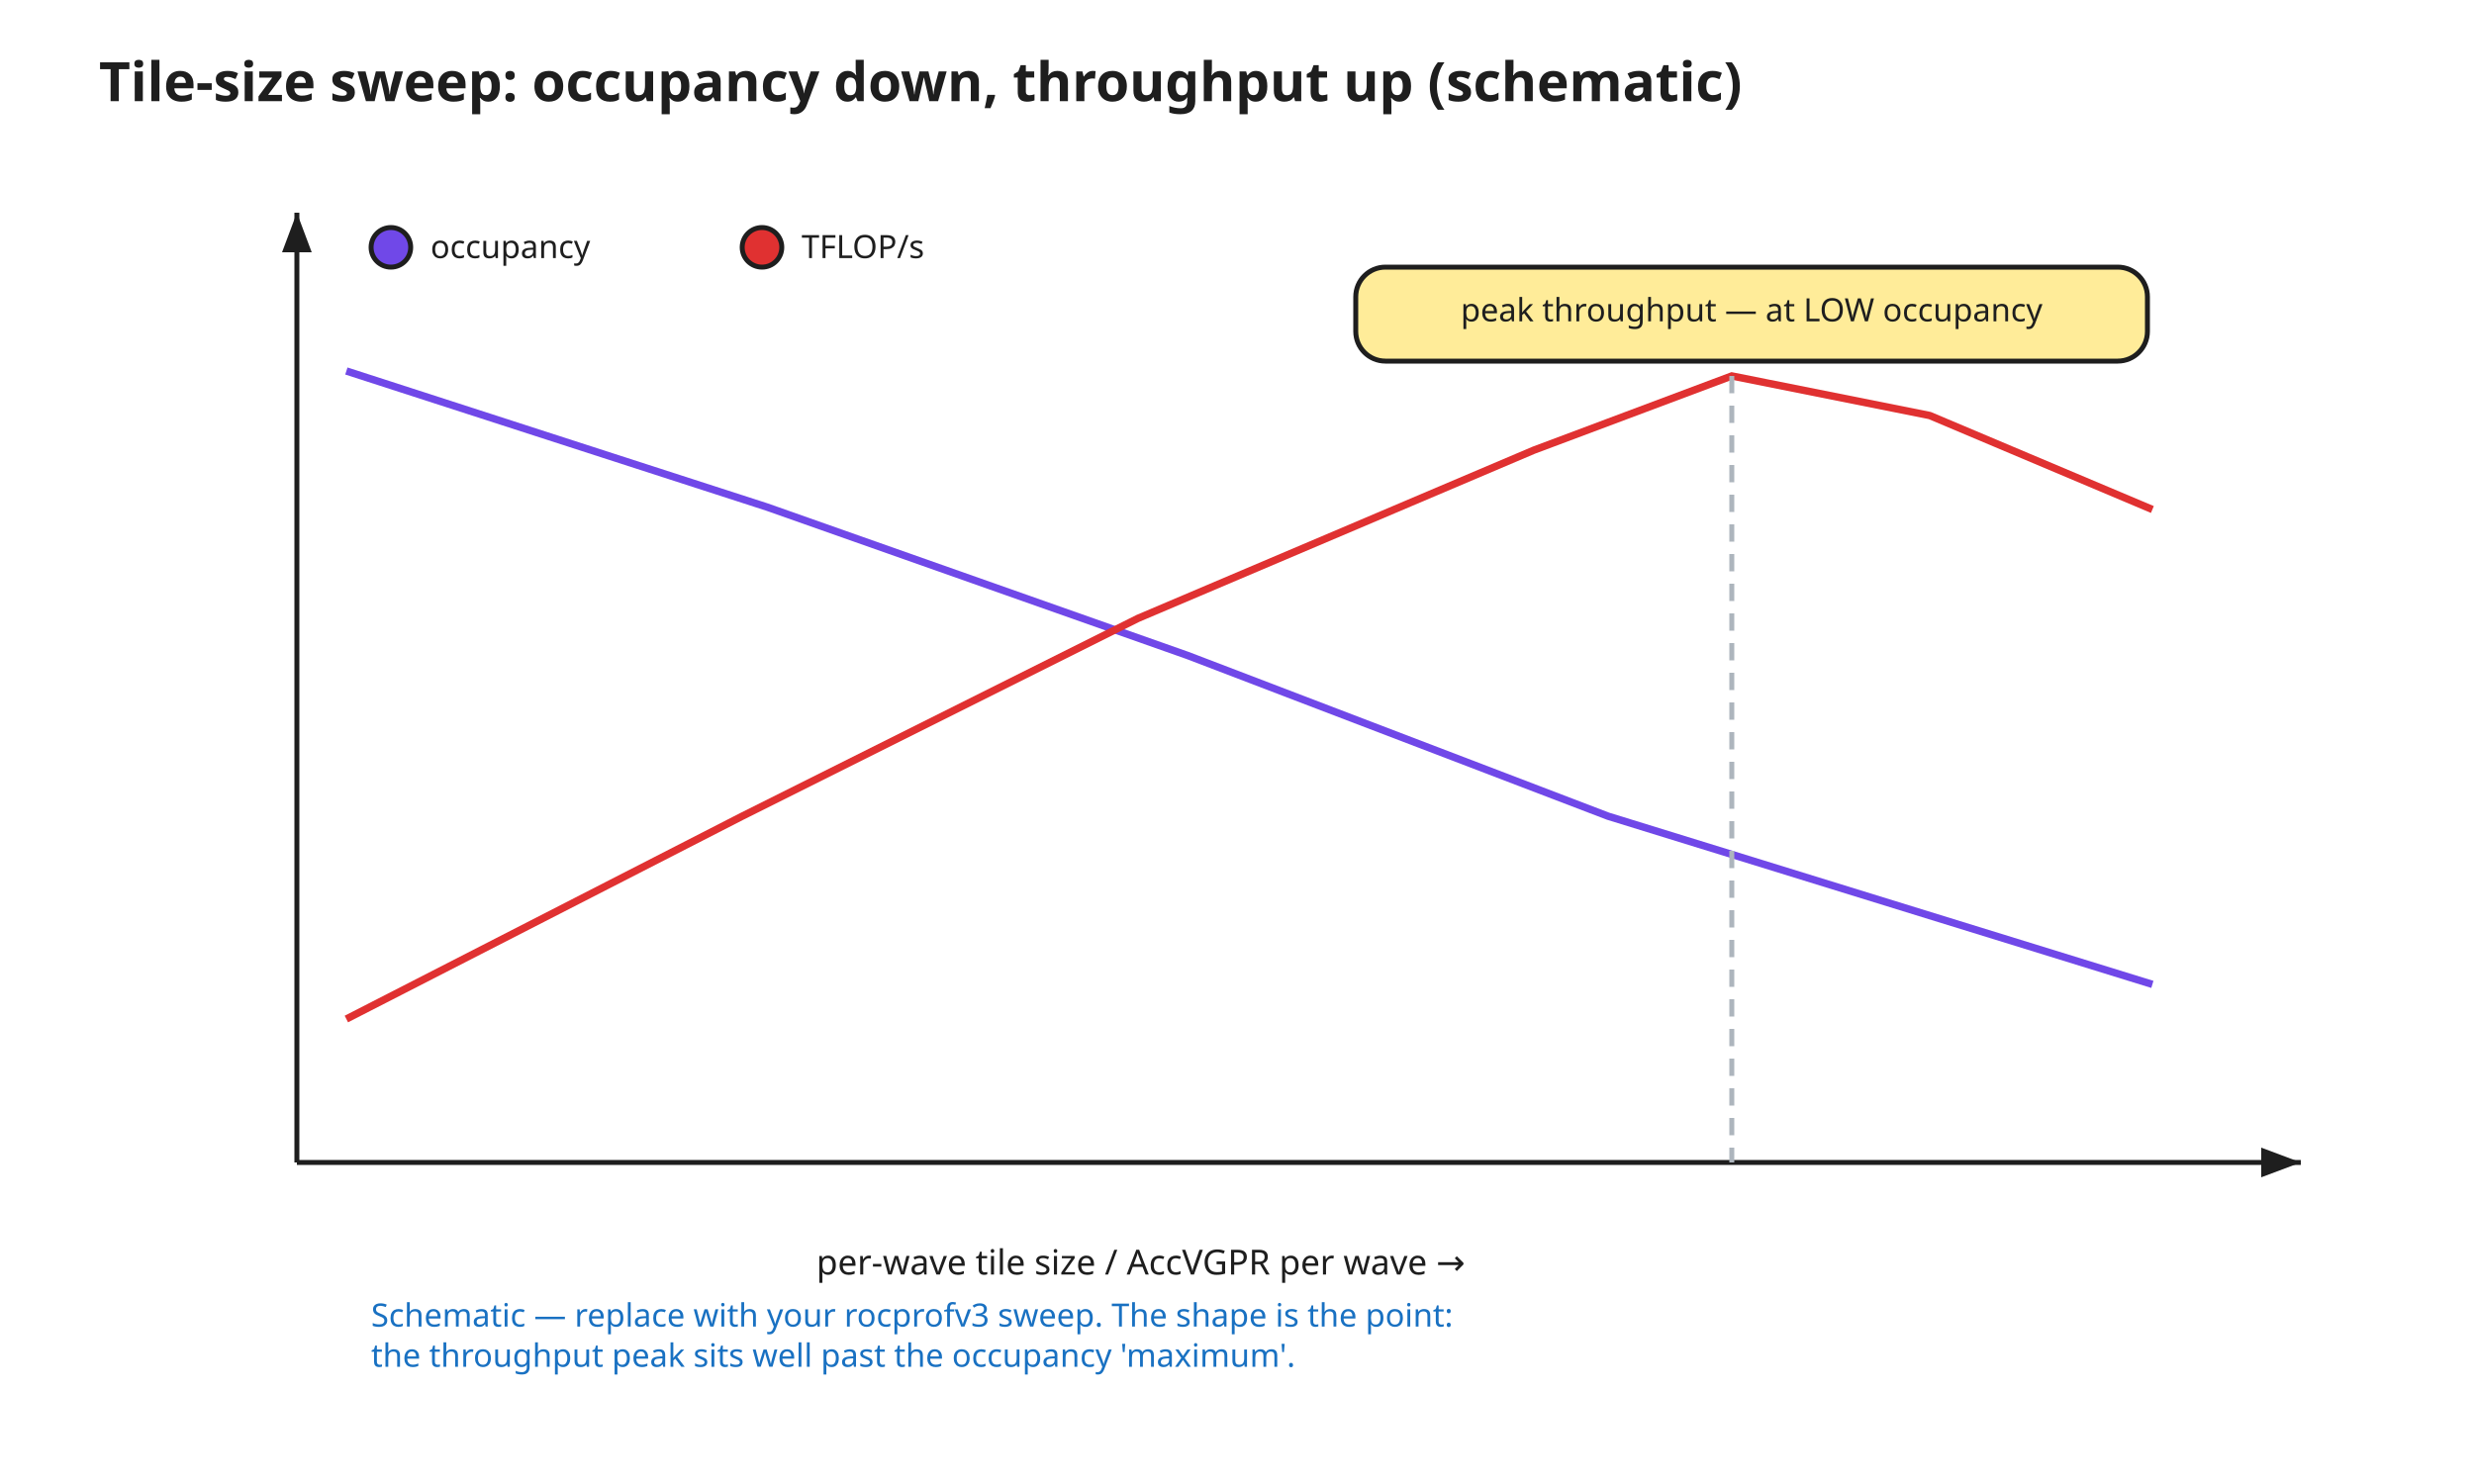
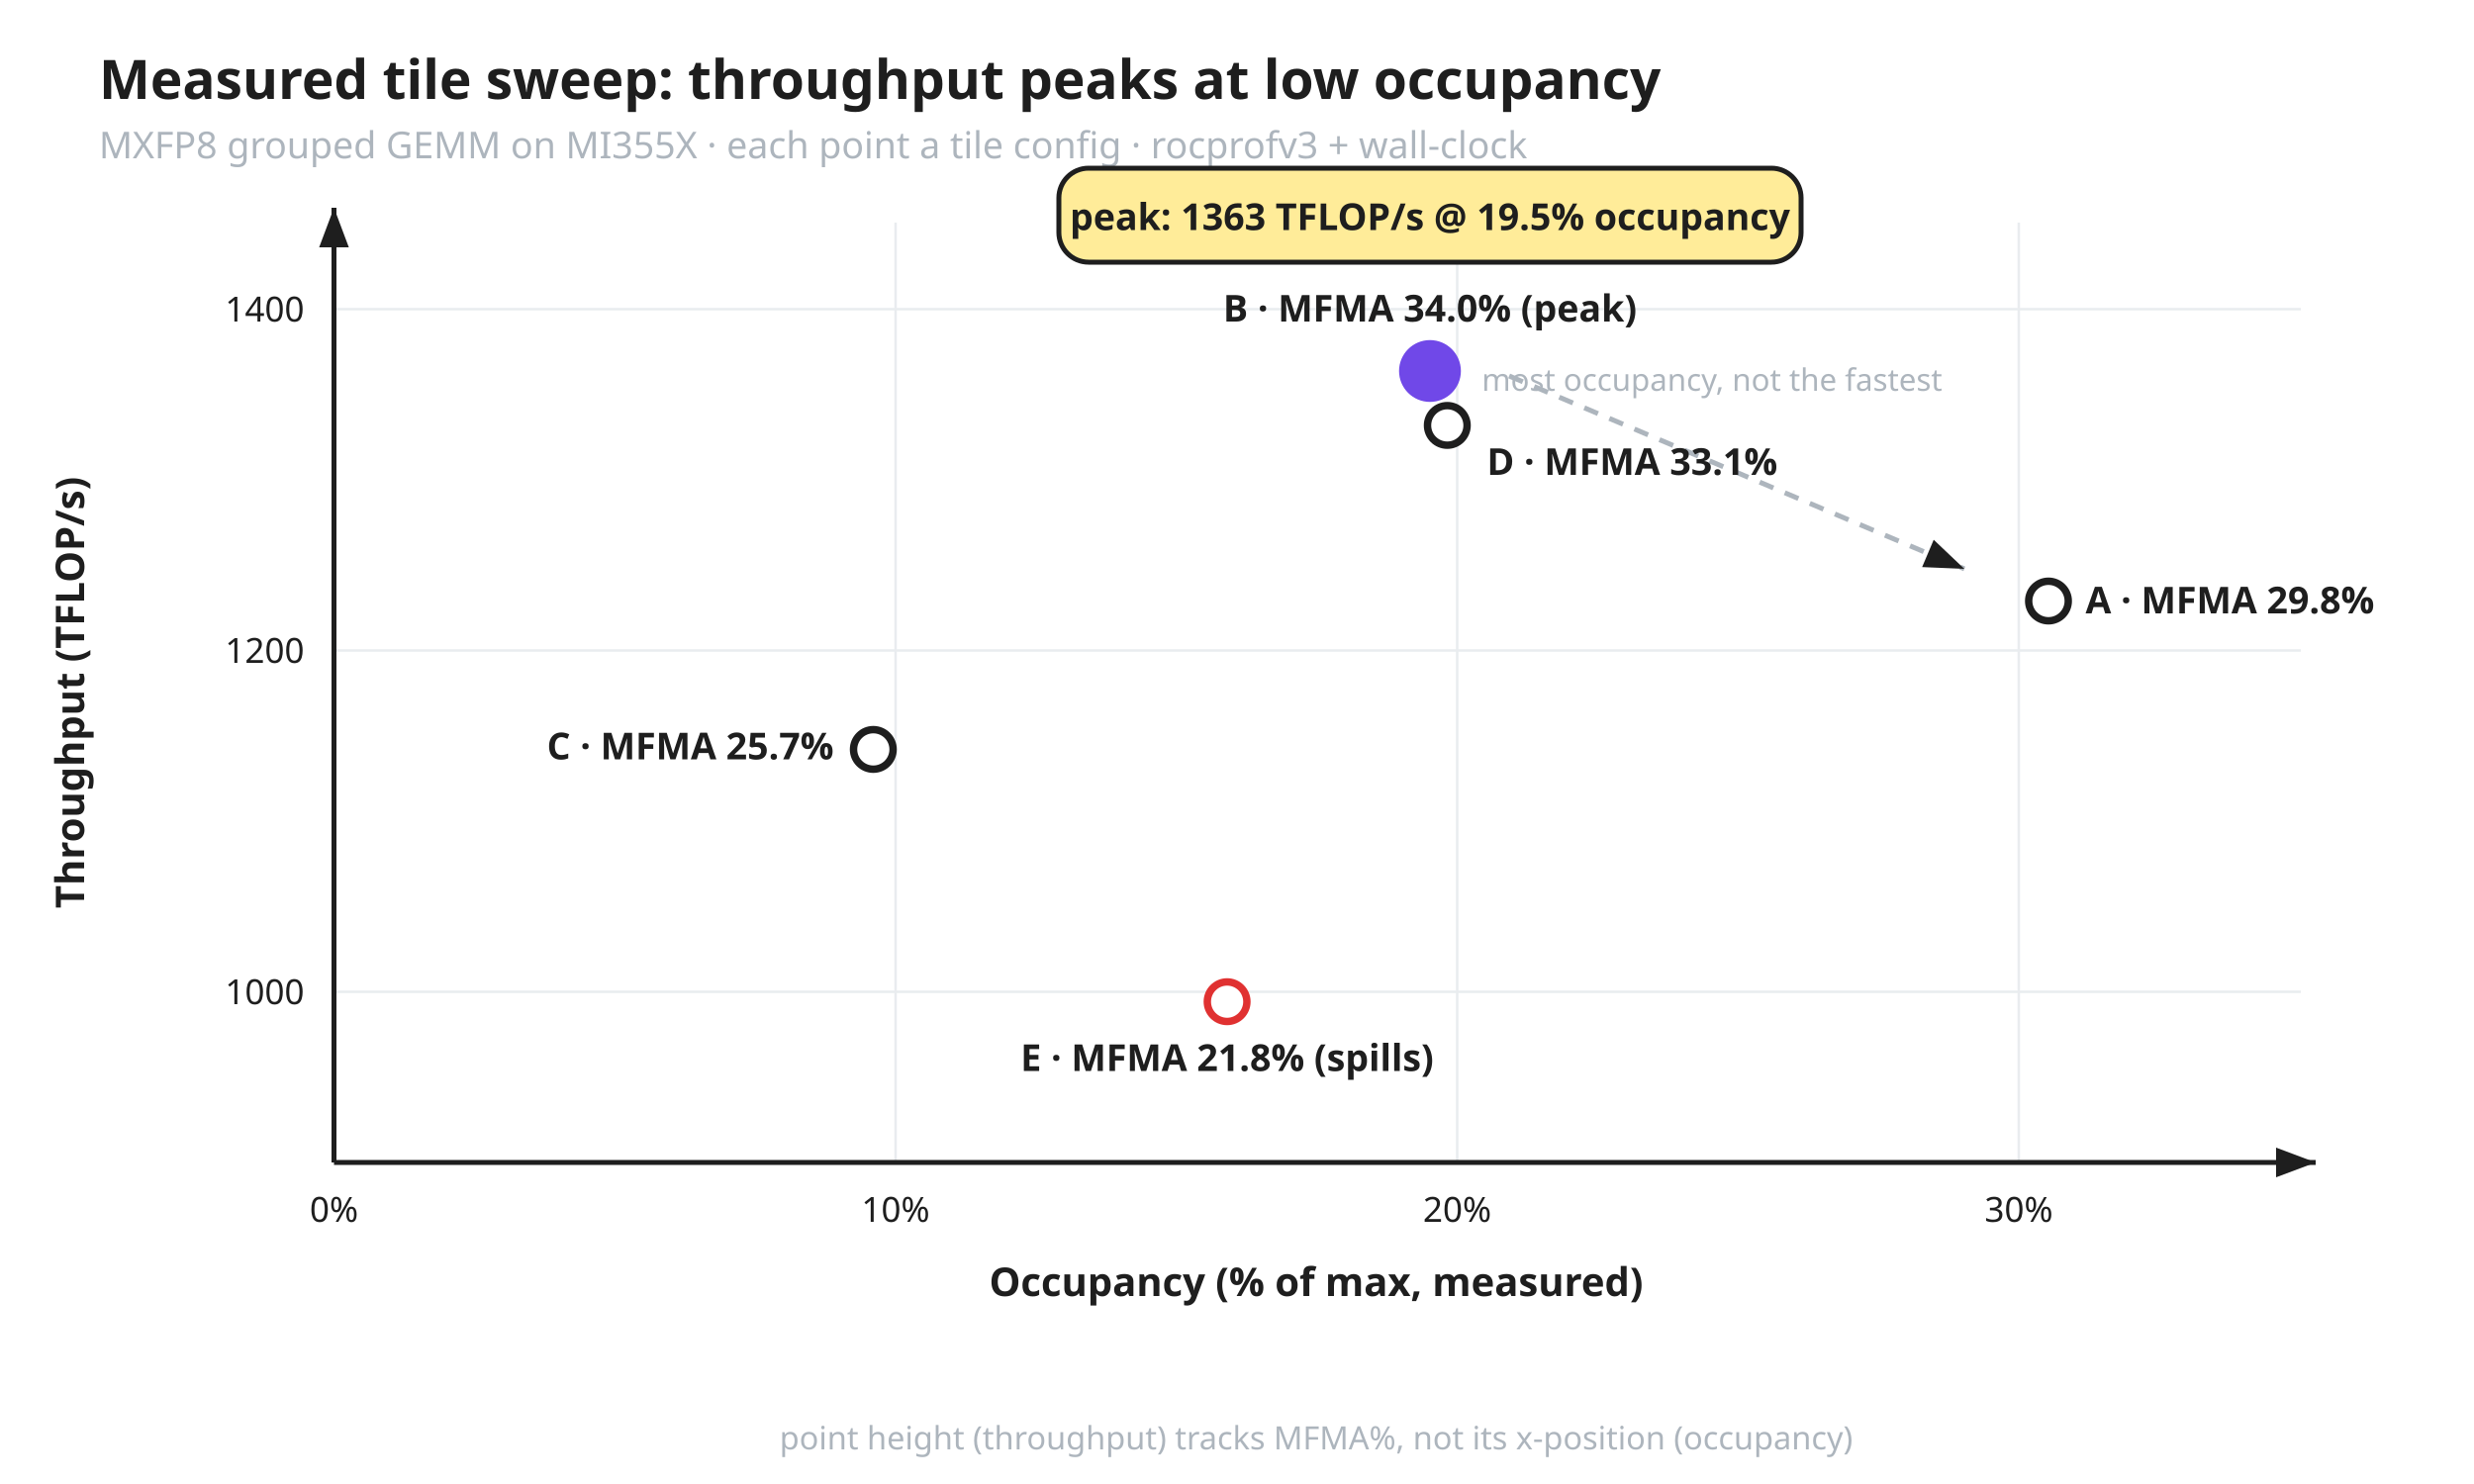
<svg xmlns="http://www.w3.org/2000/svg" width="1000" height="600" viewBox="0 0 1000 600" font-family="Comic Sans MS, Segoe Print, sans-serif">
  <defs>
    <marker id="ah" markerWidth="10" markerHeight="10" refX="8" refY="3" orient="auto" markerUnits="strokeWidth">
      <path d="M0,0 L8,3 L0,6 Z" fill="#1e1e1e" />
    </marker>
  </defs>
  <rect width="1000" height="600" fill="#ffffff" />
-   <line x1="120" y1="470" x2="120" y2="86" stroke="#1e1e1e" stroke-width="2" marker-end="url(#ah)" />
-   <line x1="120" y1="470" x2="930" y2="470" stroke="#1e1e1e" stroke-width="2" marker-end="url(#ah)" />
-   <polyline points="140,150 310,205 480,265 650,330 870,398" fill="none" stroke="#7048e8" stroke-width="3" />
-   <polyline points="140,412 300,330 460,250 620,182 700,152 780,168 870,206" fill="none" stroke="#e03131" stroke-width="3" />
-   <polyline points="700,152 700,470" fill="none" stroke="#adb5bd" stroke-width="2" stroke-dasharray="7 5" />
-   <rect x="548" y="108" width="320" height="38" rx="12" fill="#ffec99" stroke="#1e1e1e" stroke-width="2" />
-   <rect x="150" y="92" width="16" height="16" rx="12" fill="#7048e8" stroke="#1e1e1e" stroke-width="2" />
-   <rect x="300" y="92" width="16" height="16" rx="12" fill="#e03131" stroke="#1e1e1e" stroke-width="2" />
-   <text x="40" y="40.9" font-size="22" text-anchor="start" fill="#1e1e1e" font-weight="bold">Tile-size sweep: occupancy down, throughput up (schematic)</text>
-   <text x="330" y="515.3" font-size="14" text-anchor="start" fill="#1e1e1e" font-weight="normal">per-wave tile size  /  AccVGPR per wave  →</text>
-   <text x="708.0" y="129.925" font-size="13" text-anchor="middle" fill="#1e1e1e" font-weight="normal">peak throughput — at LOW occupancy</text>
-   <text x="174" y="104.35" font-size="13" text-anchor="start" fill="#1e1e1e" font-weight="normal">occupancy</text>
-   <text x="324" y="104.35" font-size="13" text-anchor="start" fill="#1e1e1e" font-weight="normal">TFLOP/s</text>
-   <text x="150" y="536.35" font-size="13" text-anchor="start" fill="#1971c2" font-weight="normal">Schematic — replace with your rocprofv3 sweep. The shape is the point:</text>
-   <text x="150" y="552.6" font-size="13" text-anchor="start" fill="#1971c2" font-weight="normal">the throughput peak sits well past the occupancy 'maximum'.</text>
+   <text x="40" y="40" font-size="22" fill="#1e1e1e" font-weight="bold">Measured tile sweep: throughput peaks at low occupancy</text>
+   <text x="40" y="64" font-size="15" fill="#adb5bd">MXFP8 grouped GEMM on MI355X · each point a tile config · rocprofv3 + wall-clock</text>
+   <line x1="135" y1="90" x2="135" y2="470" stroke="#e9ecef" stroke-width="1" />
+   <text x="135" y="494" font-size="14" text-anchor="middle" fill="#1e1e1e">0%</text>
+   <line x1="362" y1="90" x2="362" y2="470" stroke="#e9ecef" stroke-width="1" />
+   <text x="362" y="494" font-size="14" text-anchor="middle" fill="#1e1e1e">10%</text>
+   <line x1="589" y1="90" x2="589" y2="470" stroke="#e9ecef" stroke-width="1" />
+   <text x="589" y="494" font-size="14" text-anchor="middle" fill="#1e1e1e">20%</text>
+   <line x1="816" y1="90" x2="816" y2="470" stroke="#e9ecef" stroke-width="1" />
+   <text x="816" y="494" font-size="14" text-anchor="middle" fill="#1e1e1e">30%</text>
+   <line x1="135" y1="401" x2="930" y2="401" stroke="#e9ecef" stroke-width="1" />
+   <text x="123" y="406" font-size="14" text-anchor="end" fill="#1e1e1e">1000</text>
+   <line x1="135" y1="263" x2="930" y2="263" stroke="#e9ecef" stroke-width="1" />
+   <text x="123" y="268" font-size="14" text-anchor="end" fill="#1e1e1e">1200</text>
+   <line x1="135" y1="125" x2="930" y2="125" stroke="#e9ecef" stroke-width="1" />
+   <text x="123" y="130" font-size="14" text-anchor="end" fill="#1e1e1e">1400</text>
+   <line x1="135" y1="470" x2="135" y2="84" stroke="#1e1e1e" stroke-width="2" marker-end="url(#ah)" />
+   <line x1="135" y1="470" x2="936" y2="470" stroke="#1e1e1e" stroke-width="2" marker-end="url(#ah)" />
+   <text x="532" y="524" font-size="16" text-anchor="middle" fill="#1e1e1e" font-weight="bold">Occupancy (% of max, measured)</text>
+   <text x="34" y="280" font-size="16" text-anchor="middle" fill="#1e1e1e" font-weight="bold" transform="rotate(-90 34 280)">Throughput (TFLOP/s)</text>
+   <line x1="610" y1="152" x2="794" y2="230" stroke="#adb5bd" stroke-width="2" stroke-dasharray="6 5" marker-end="url(#ah)" />
+   <text x="692" y="158" font-size="12.5" fill="#adb5bd" text-anchor="middle">most occupancy, not the fastest</text>
+   <circle cx="828" cy="243" r="8" fill="#ffffff" stroke="#1e1e1e" stroke-width="3" />
+   <text x="843" y="248" font-size="15" text-anchor="start" fill="#1e1e1e" font-weight="bold">A · MFMA 29.8%</text>
+   <circle cx="578" cy="150" r="11" fill="#7048e8" stroke="#7048e8" stroke-width="3" />
+   <text x="578" y="130" font-size="15" text-anchor="middle" fill="#1e1e1e" font-weight="bold">B · MFMA 34.0% (peak)</text>
+   <circle cx="353" cy="303" r="8" fill="#ffffff" stroke="#1e1e1e" stroke-width="3" />
+   <text x="337" y="307" font-size="15" text-anchor="end" fill="#1e1e1e" font-weight="bold">C · MFMA 25.7%</text>
+   <circle cx="585" cy="172" r="8" fill="#ffffff" stroke="#1e1e1e" stroke-width="3" />
+   <text x="601" y="192" font-size="15" text-anchor="start" fill="#1e1e1e" font-weight="bold">D · MFMA 33.1%</text>
+   <circle cx="496" cy="405" r="8" fill="#ffffff" stroke="#e03131" stroke-width="3" />
+   <text x="496" y="433" font-size="15" text-anchor="middle" fill="#1e1e1e" font-weight="bold">E · MFMA 21.8% (spills)</text>
+   <rect x="428" y="68" width="300" height="38" rx="12" fill="#ffec99" stroke="#1e1e1e" stroke-width="2" />
+   <text x="578" y="93" font-size="15" text-anchor="middle" fill="#1e1e1e" font-weight="bold">peak: 1363 TFLOP/s @ 19.5% occupancy</text>
+   <text x="532" y="586" font-size="13" text-anchor="middle" fill="#adb5bd">point height (throughput) tracks MFMA%, not its x-position (occupancy)</text>
</svg>
